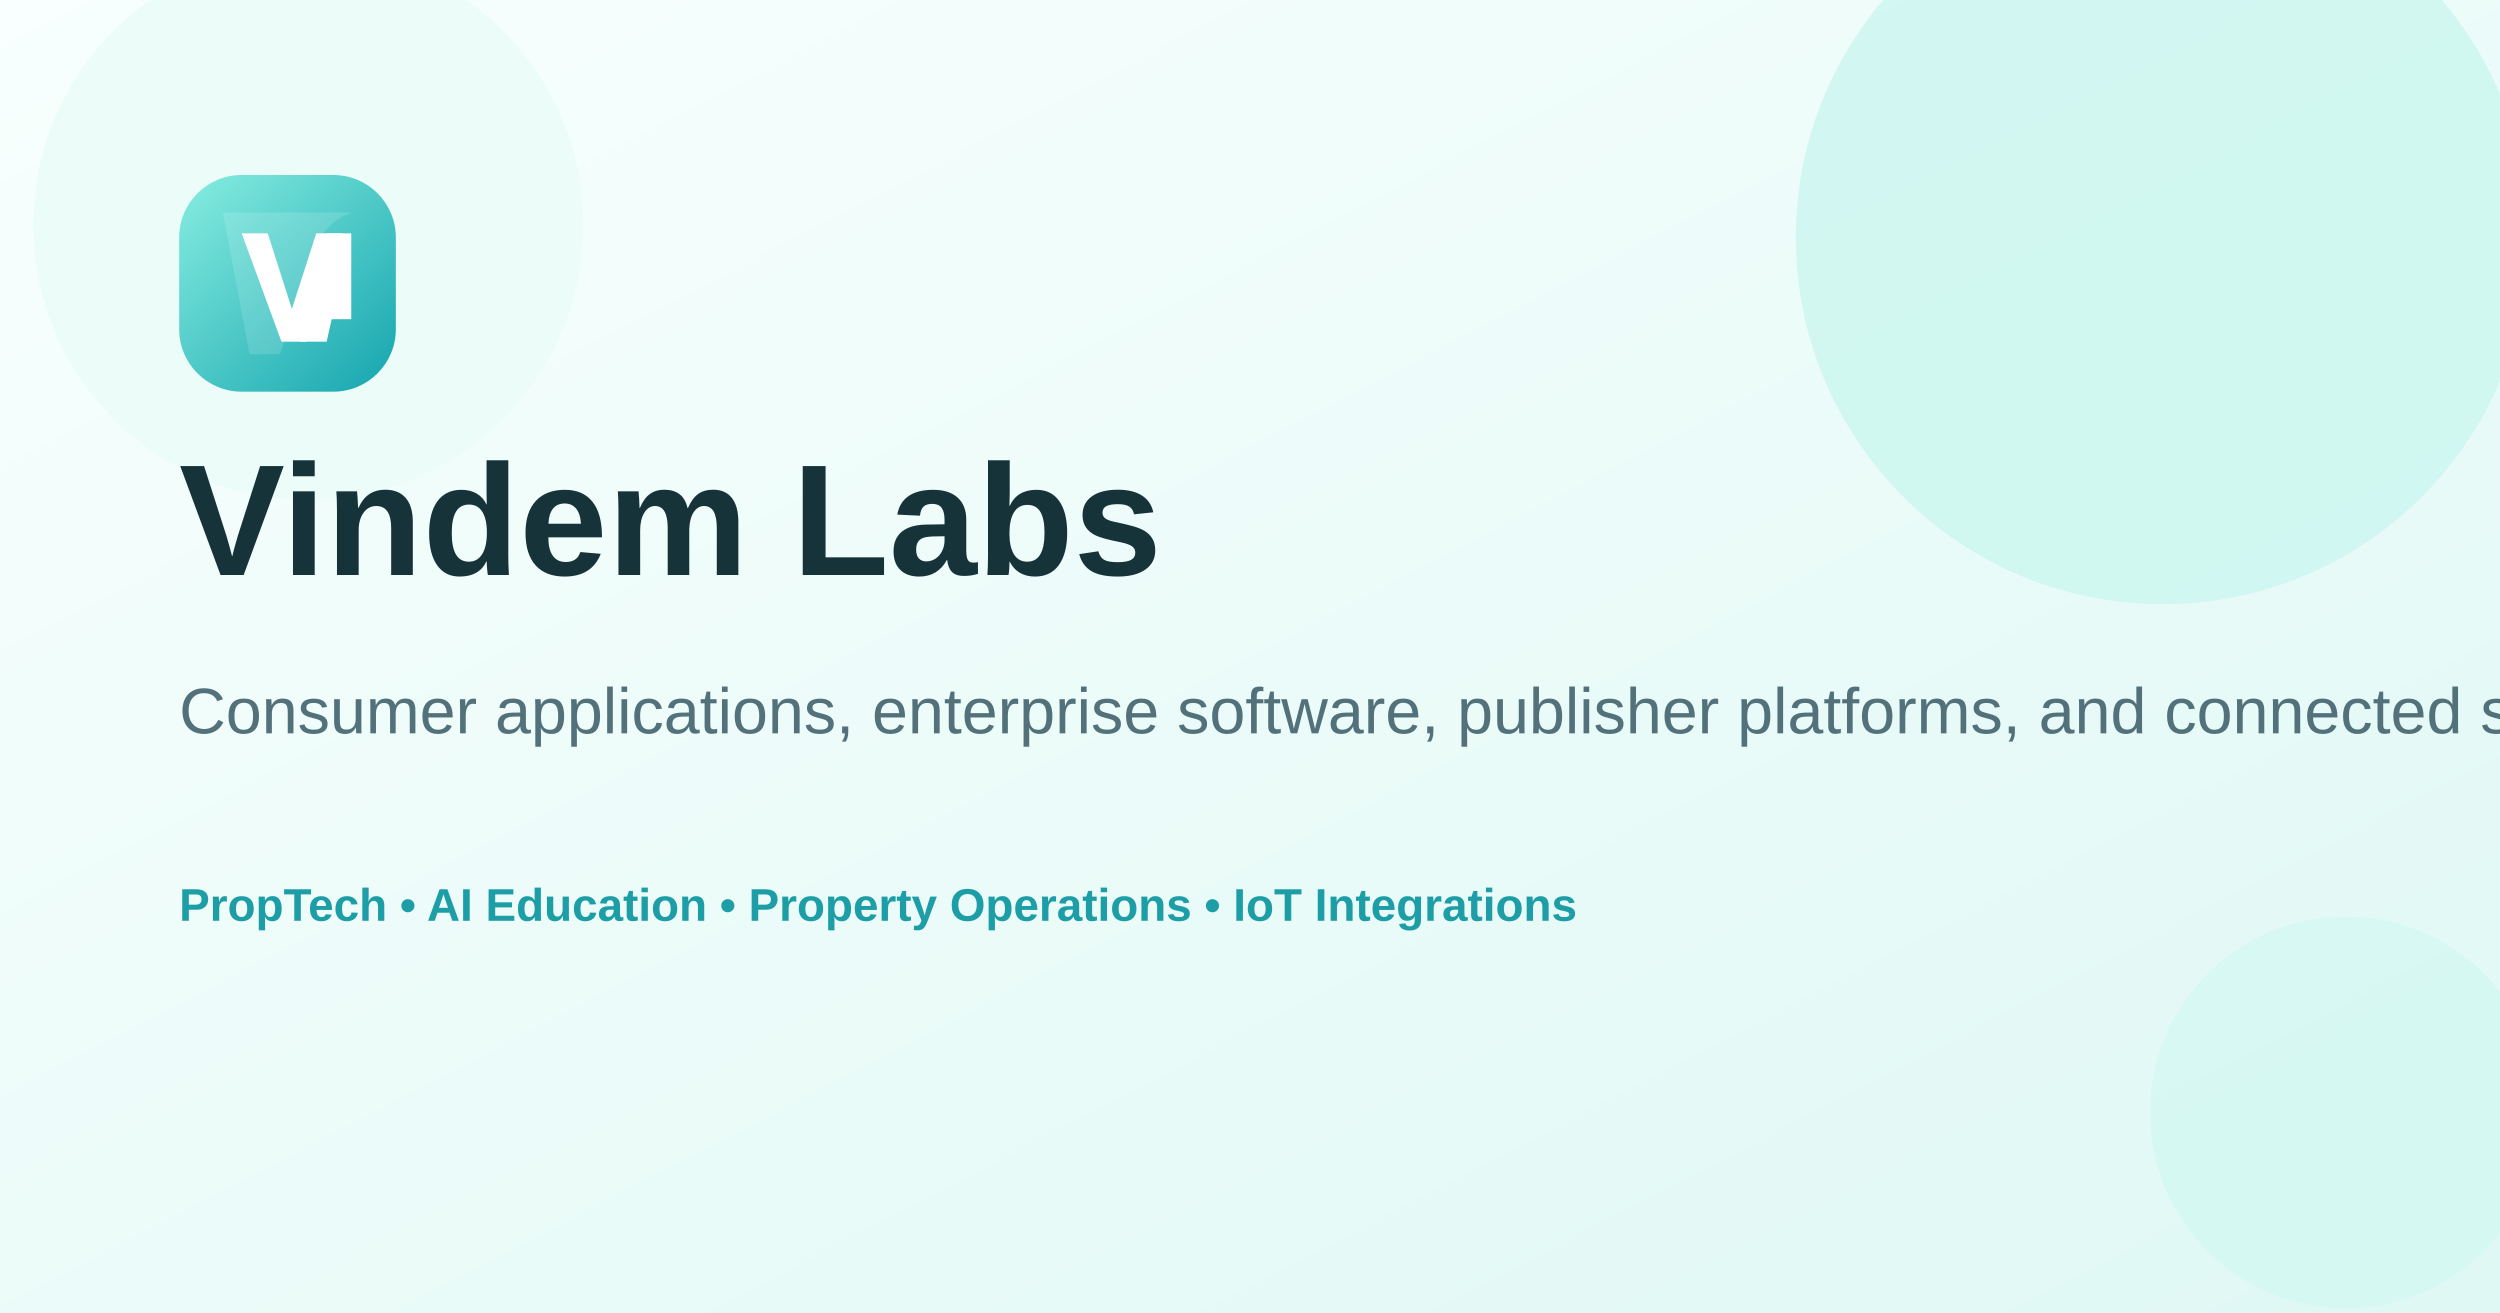
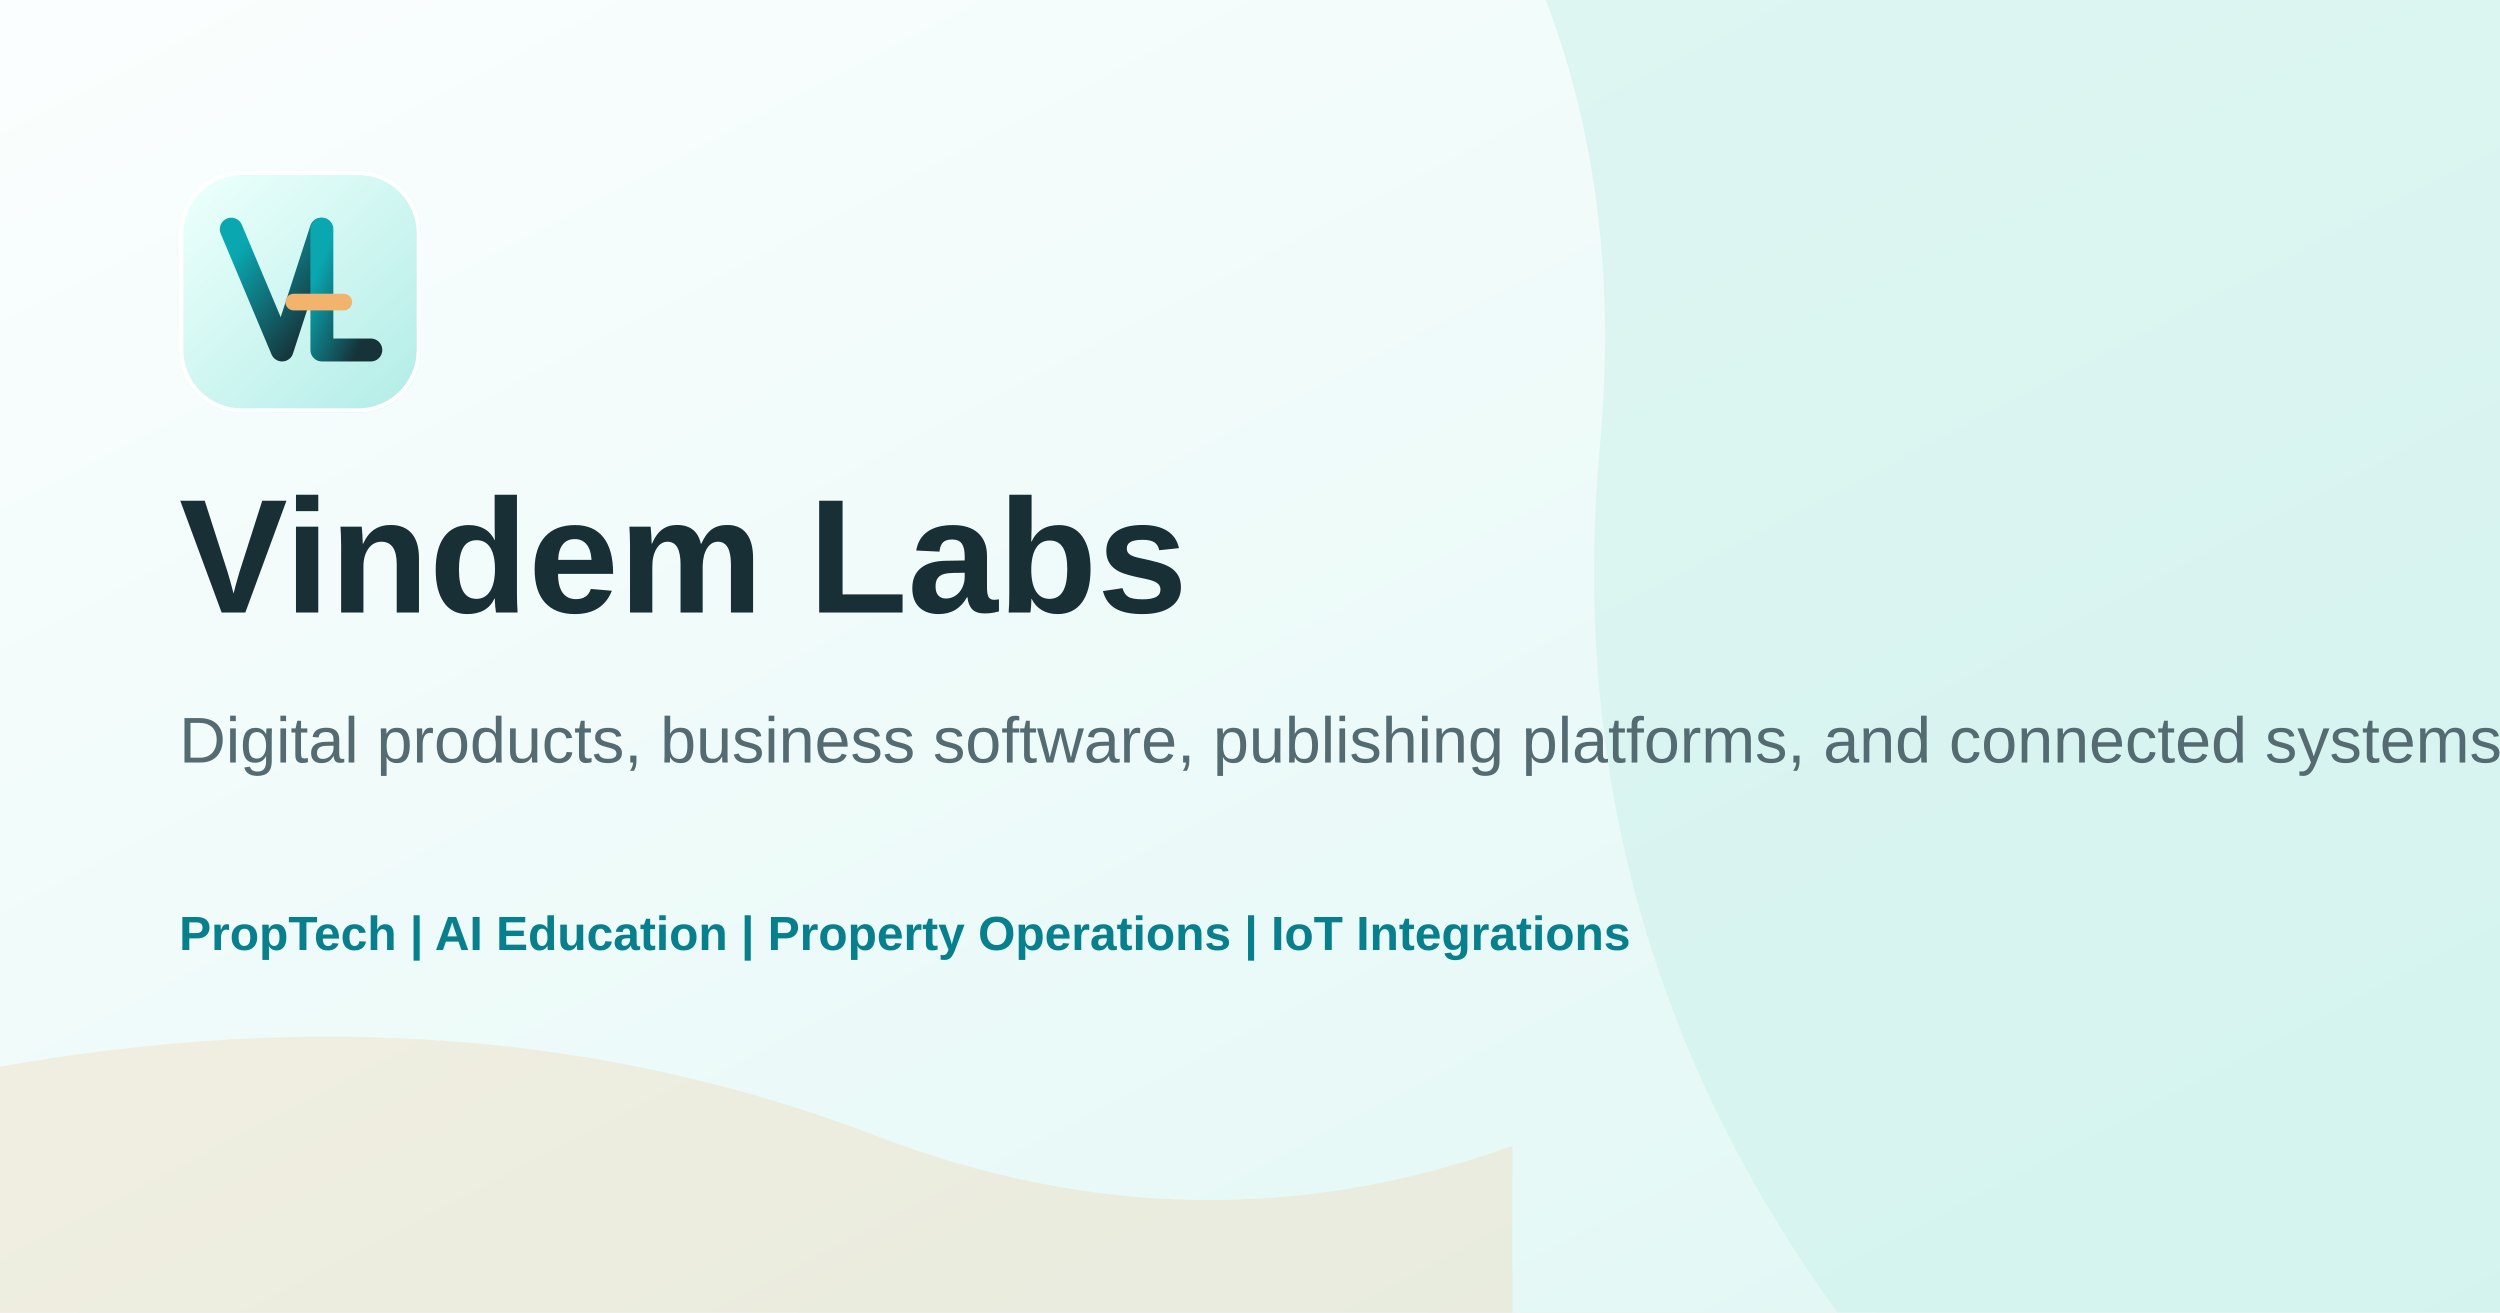
<svg xmlns="http://www.w3.org/2000/svg" viewBox="0 0 1200 630">
  <defs>
    <linearGradient id="bg" x1="0%" y1="0%" x2="100%" y2="100%">
-       <stop offset="0%" stop-color="#f8fffe" />
-       <stop offset="100%" stop-color="#dff8f4" />
+       <stop offset="0%" stop-color="#fbfefe" />
+       <stop offset="100%" stop-color="#dff7f4" />
    </linearGradient>
-     <linearGradient id="brand" x1="10%" y1="8%" x2="90%" y2="92%">
-       <stop offset="0%" stop-color="#7de7dc" />
-       <stop offset="100%" stop-color="#1fabb3" />
+     <linearGradient id="tile" x1="10%" y1="8%" x2="90%" y2="92%">
+       <stop offset="0%" stop-color="#e9fffb" />
+       <stop offset="100%" stop-color="#b7eee8" />
+     </linearGradient>
+     <linearGradient id="stroke" x1="14%" y1="12%" x2="86%" y2="88%">
+       <stop offset="0%" stop-color="#0aa7b1" />
+       <stop offset="100%" stop-color="#16333a" />
    </linearGradient>
  </defs>
  <rect width="1200" height="630" fill="url(#bg)" />
-   <circle cx="1038" cy="114" r="176" fill="#c8f5ef" opacity="0.72" />
-   <circle cx="148" cy="108" r="132" fill="#ebfcf9" />
-   <circle cx="1126" cy="534" r="94" fill="#d4f8f2" opacity="0.84" />
-   <rect x="86" y="84" width="104" height="104" rx="30" fill="url(#brand)" />
-   <path d="M107 102h62c-7.9 2.7-13.6 8-17.2 15.9L134.4 170h-14.6L107 102Z" fill="#ffffff" fill-opacity="0.14" />
-   <path d="M116 112h12.5l11.6 36.3 11.7-36.3h12.5L146.9 164h-11.8L116 112Z" fill="#ffffff" />
-   <path d="M156.8 112h11.8v41.2h-9.4l-2.4 10.8H144V140.7l12.8-28.7Z" fill="#ffffff" />
-   <text x="86" y="276" fill="#16333a" font-family="Sora, Arial, sans-serif" font-size="76" font-weight="700">
-     Vindem Labs
-   </text>
-   <text x="86" y="352" fill="#53717a" font-family="Sora, Arial, sans-serif" font-size="31">
-     Consumer applications, enterprise software, publisher platforms, and connected systems.
-   </text>
-   <text x="86" y="442" fill="#1d9ea7" font-family="Sora, Arial, sans-serif" font-size="22" font-weight="700">
-     PropTech  •  AI Education  •  Property Operations  •  IoT Integrations
-   </text>
+   <path d="M742 0H1200V630H882C792 506 754 367 768 214C775 137 767 66 742 0Z" fill="#caefea" opacity="0.5" />
+   <path d="M0 512C152 485 292 496 420 545C524 585 626 586 726 550V630H0Z" fill="#f2b36d" opacity="0.18" />
+   <rect x="86" y="82" width="116" height="116" rx="30" fill="url(#tile)" />
+   <rect x="87" y="83" width="114" height="114" rx="29" fill="none" stroke="#ffffff" stroke-width="2" />
+   <path d="M111 110L135.4 168L154.2 110" fill="none" stroke="url(#stroke)" stroke-width="11" stroke-linecap="round" stroke-linejoin="round" />
+   <path d="M154.5 110V168H178" fill="none" stroke="url(#stroke)" stroke-width="11" stroke-linecap="round" stroke-linejoin="round" />
+   <path d="M141 145H165" fill="none" stroke="#f2b36d" stroke-width="8" stroke-linecap="round" />
+   <text x="86" y="294" fill="#172f35" font-family="Sora, Arial, sans-serif" font-size="78" font-weight="700">Vindem Labs</text>
+   <text x="86" y="366" fill="#546b71" font-family="Sora, Arial, sans-serif" font-size="31">Digital products, business software, publishing platforms, and connected systems.</text>
+   <text x="86" y="456" fill="#087f8c" font-family="Sora, Arial, sans-serif" font-size="23" font-weight="700">PropTech | AI Education | Property Operations | IoT Integrations</text>
</svg>
